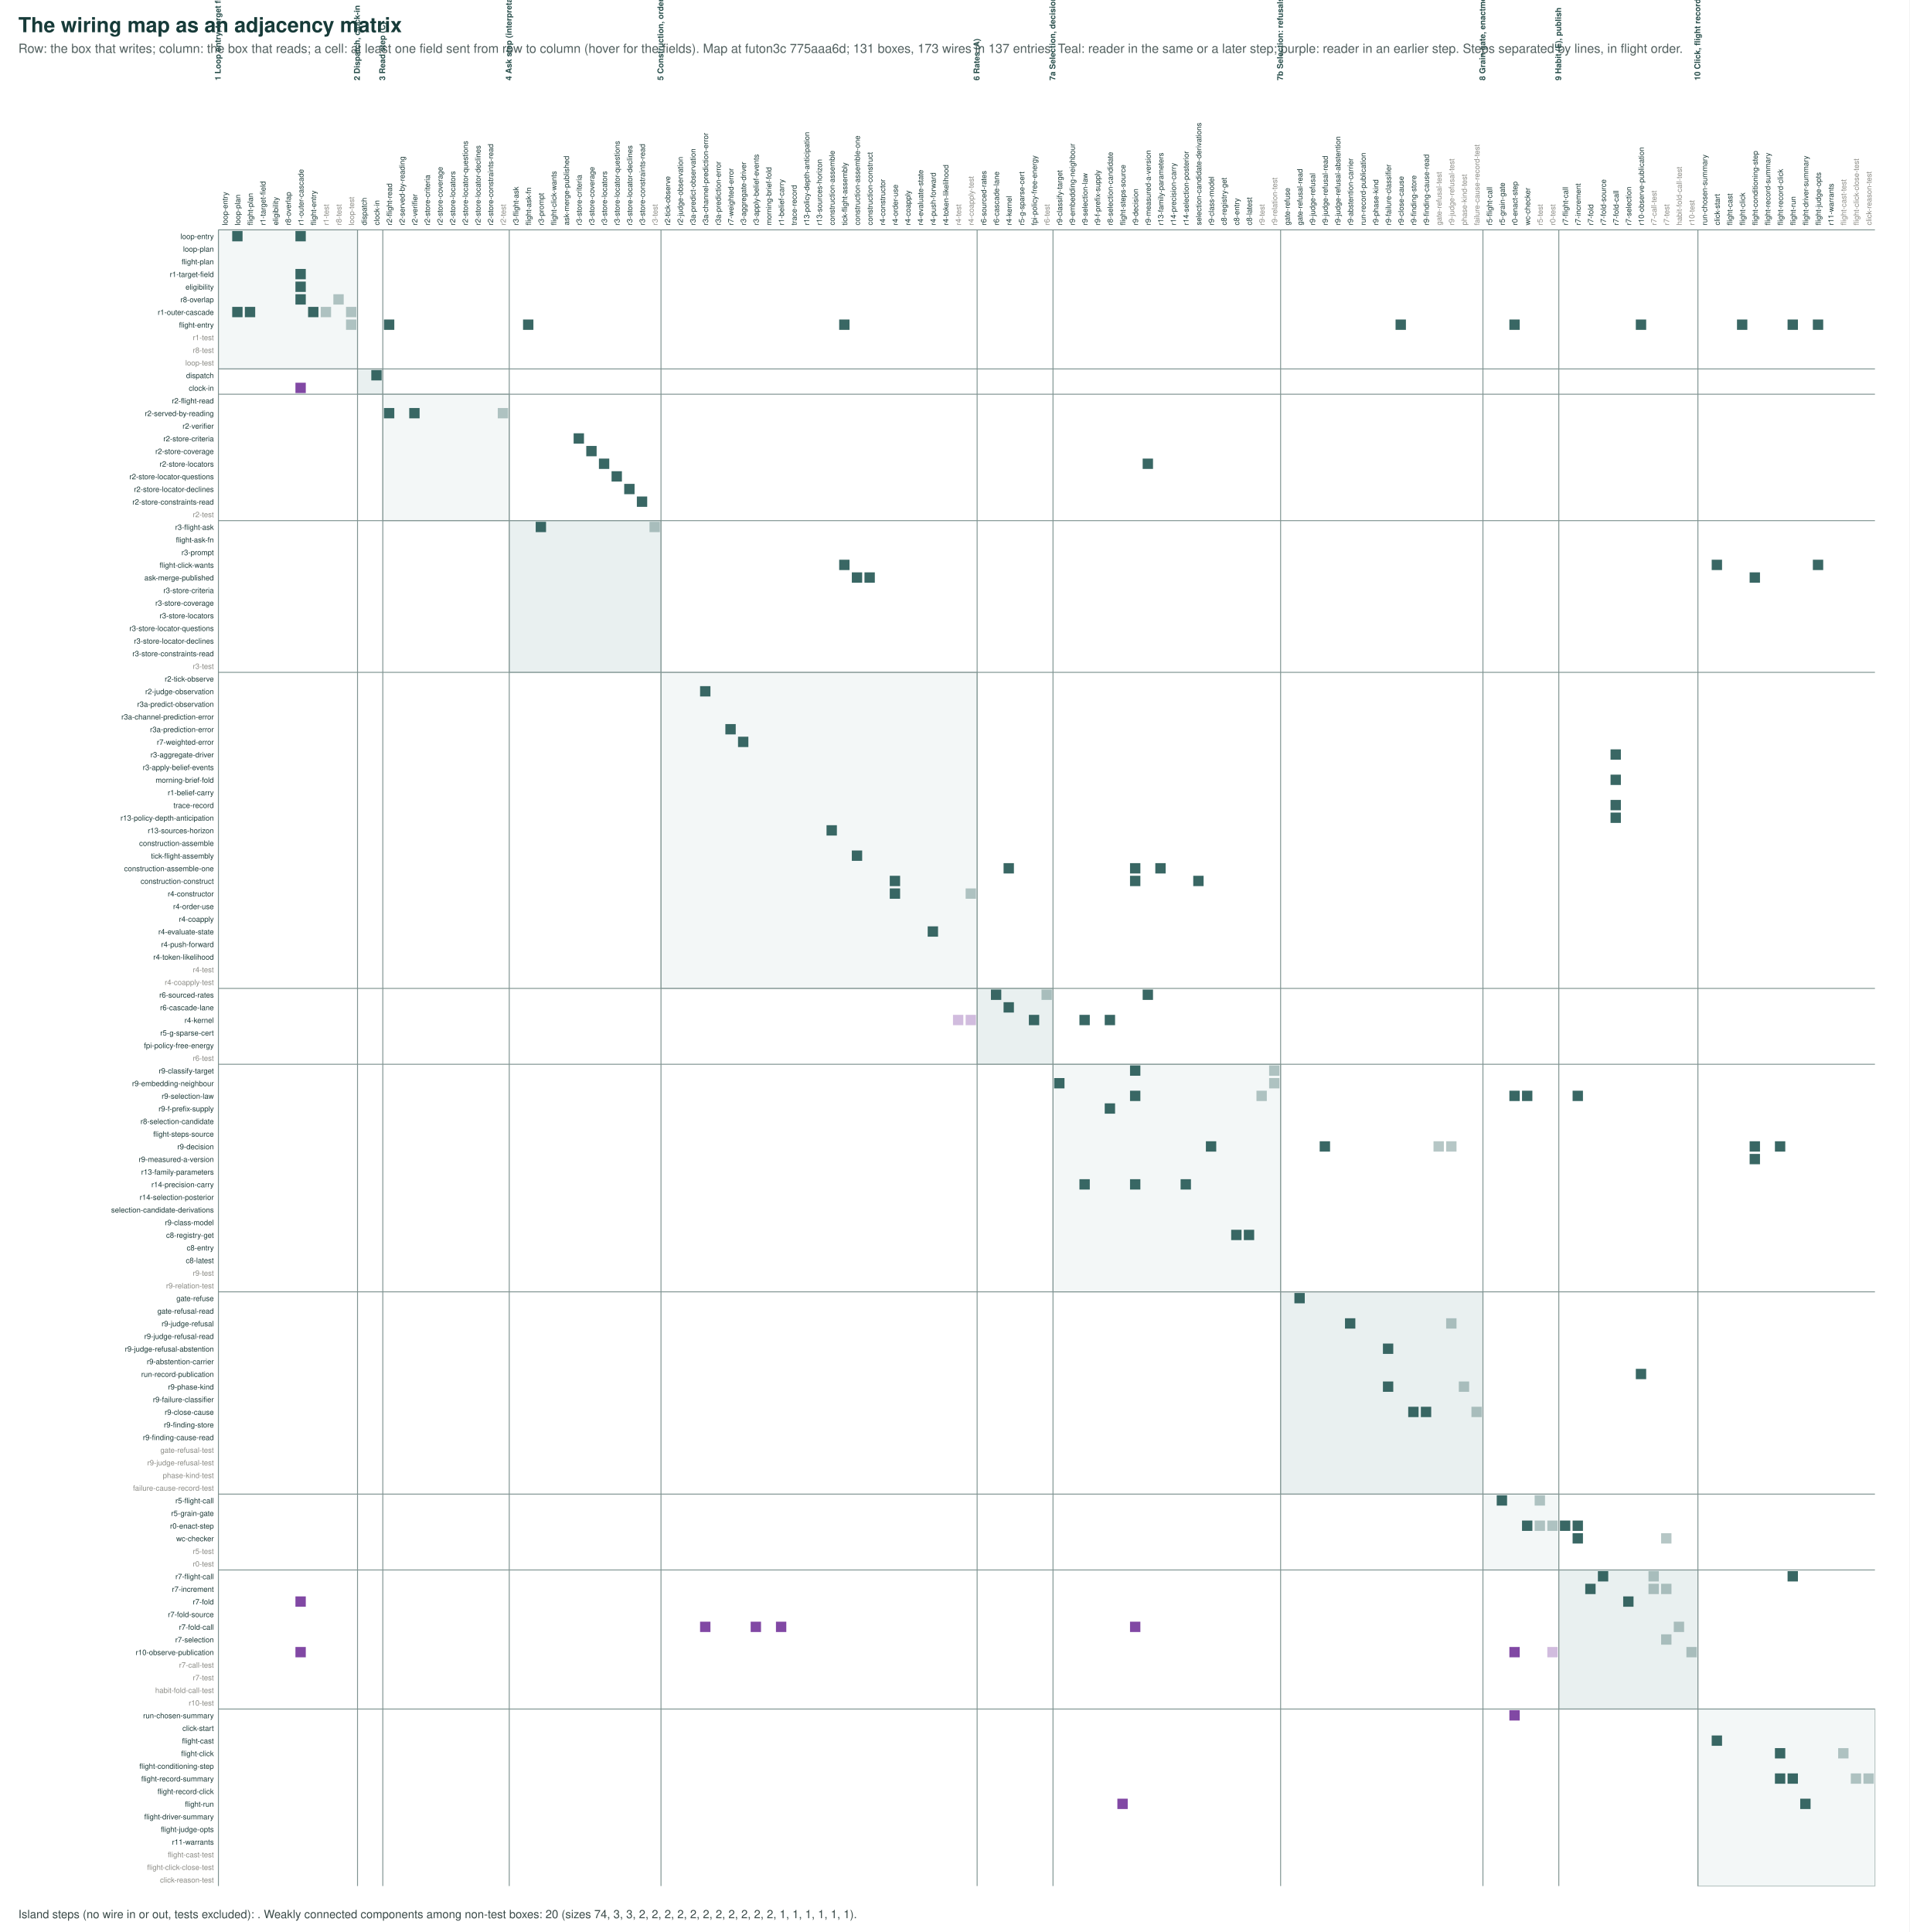
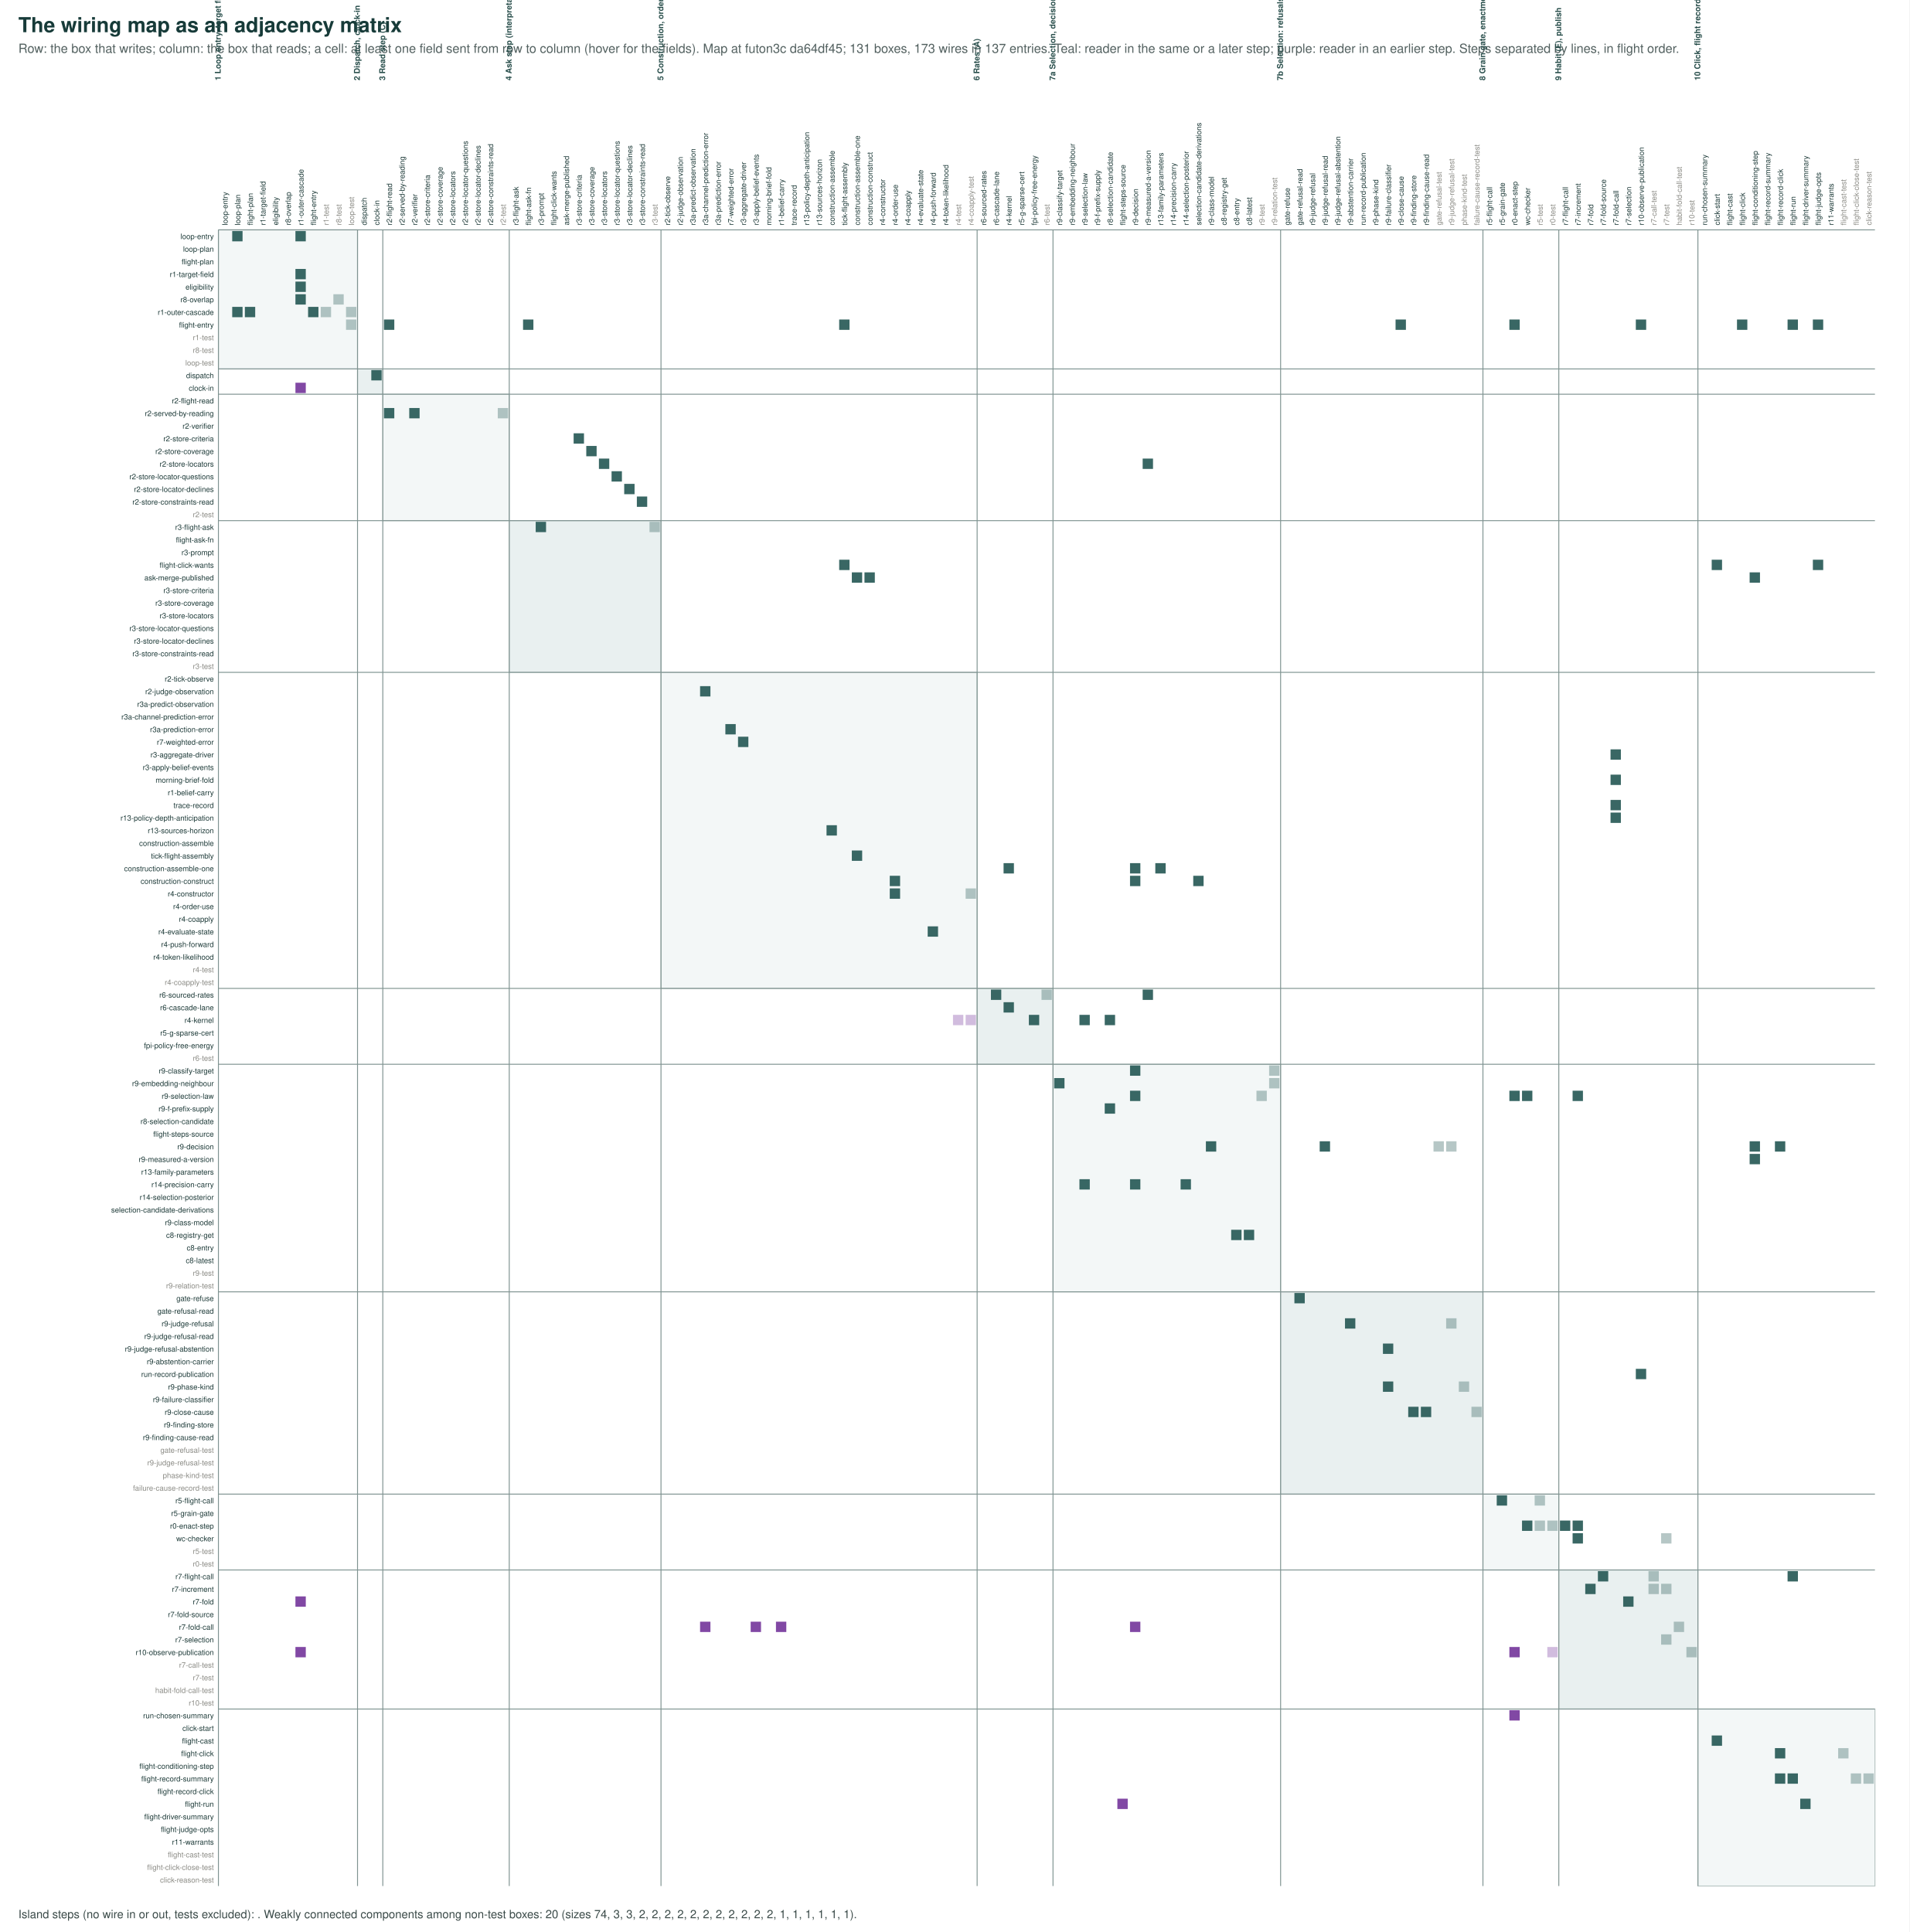
<svg xmlns="http://www.w3.org/2000/svg" width="1661" height="1681" viewBox="0 0 1661 1681" font-family="ui-sans-serif, system-ui, Helvetica, Arial, sans-serif">
  <rect width="1661" height="1681" fill="white" />
  <text x="16" y="28" font-size="18" font-weight="700" fill="#173b39">The wiring map as an adjacency matrix</text>
-   <text x="16" y="46" font-size="11" fill="#52605f">Row: the box that writes; column: the box that reads; a cell: at least one field sent from row to column (hover for the fields). Map at futon3c 775aaa6d; 131 boxes, 173 wires in 137 entries. Teal: reader in the same or a later step; purple: reader in an earlier step. Steps separated by lines, in flight order.</text>
+   <text x="16" y="46" font-size="11" fill="#52605f">Row: the box that writes; column: the box that reads; a cell: at least one field sent from row to column (hover for the fields). Map at futon3c da64df45; 131 boxes, 173 wires in 137 entries. Teal: reader in the same or a later step; purple: reader in an earlier step. Steps separated by lines, in flight order.</text>
  <text x="186" y="208" font-size="6.5" text-anchor="end" fill="#1d3a38">loop-entry</text>
  <text x="198" y="196" font-size="6.5" fill="#1d3a38" transform="rotate(-90 198 196)">loop-entry</text>
  <text x="186" y="219" font-size="6.5" text-anchor="end" fill="#1d3a38">loop-plan</text>
  <text x="209" y="196" font-size="6.5" fill="#1d3a38" transform="rotate(-90 209 196)">loop-plan</text>
  <text x="186" y="230" font-size="6.5" text-anchor="end" fill="#1d3a38">flight-plan</text>
  <text x="220" y="196" font-size="6.5" fill="#1d3a38" transform="rotate(-90 220 196)">flight-plan</text>
  <text x="186" y="241" font-size="6.5" text-anchor="end" fill="#1d3a38">r1-target-field</text>
  <text x="231" y="196" font-size="6.5" fill="#1d3a38" transform="rotate(-90 231 196)">r1-target-field</text>
  <text x="186" y="252" font-size="6.5" text-anchor="end" fill="#1d3a38">eligibility</text>
  <text x="242" y="196" font-size="6.5" fill="#1d3a38" transform="rotate(-90 242 196)">eligibility</text>
  <text x="186" y="263" font-size="6.5" text-anchor="end" fill="#1d3a38">r8-overlap</text>
  <text x="253" y="196" font-size="6.5" fill="#1d3a38" transform="rotate(-90 253 196)">r8-overlap</text>
  <text x="186" y="274" font-size="6.5" text-anchor="end" fill="#1d3a38">r1-outer-cascade</text>
  <text x="264" y="196" font-size="6.5" fill="#1d3a38" transform="rotate(-90 264 196)">r1-outer-cascade</text>
  <text x="186" y="285" font-size="6.5" text-anchor="end" fill="#1d3a38">flight-entry</text>
  <text x="275" y="196" font-size="6.5" fill="#1d3a38" transform="rotate(-90 275 196)">flight-entry</text>
  <text x="186" y="296" font-size="6.5" text-anchor="end" fill="#8a8a84">r1-test</text>
  <text x="286" y="196" font-size="6.5" fill="#8a8a84" transform="rotate(-90 286 196)">r1-test</text>
  <text x="186" y="307" font-size="6.5" text-anchor="end" fill="#8a8a84">r8-test</text>
  <text x="297" y="196" font-size="6.5" fill="#8a8a84" transform="rotate(-90 297 196)">r8-test</text>
  <text x="186" y="318" font-size="6.5" text-anchor="end" fill="#8a8a84">loop-test</text>
  <text x="308" y="196" font-size="6.5" fill="#8a8a84" transform="rotate(-90 308 196)">loop-test</text>
  <text x="186" y="329" font-size="6.5" text-anchor="end" fill="#1d3a38">dispatch</text>
  <text x="319" y="196" font-size="6.5" fill="#1d3a38" transform="rotate(-90 319 196)">dispatch</text>
  <text x="186" y="340" font-size="6.5" text-anchor="end" fill="#1d3a38">clock-in</text>
  <text x="330" y="196" font-size="6.5" fill="#1d3a38" transform="rotate(-90 330 196)">clock-in</text>
  <text x="186" y="351" font-size="6.5" text-anchor="end" fill="#1d3a38">r2-flight-read</text>
  <text x="341" y="196" font-size="6.5" fill="#1d3a38" transform="rotate(-90 341 196)">r2-flight-read</text>
  <text x="186" y="362" font-size="6.5" text-anchor="end" fill="#1d3a38">r2-served-by-reading</text>
  <text x="352" y="196" font-size="6.5" fill="#1d3a38" transform="rotate(-90 352 196)">r2-served-by-reading</text>
  <text x="186" y="373" font-size="6.5" text-anchor="end" fill="#1d3a38">r2-verifier</text>
  <text x="363" y="196" font-size="6.5" fill="#1d3a38" transform="rotate(-90 363 196)">r2-verifier</text>
  <text x="186" y="384" font-size="6.5" text-anchor="end" fill="#1d3a38">r2-store-criteria</text>
  <text x="374" y="196" font-size="6.5" fill="#1d3a38" transform="rotate(-90 374 196)">r2-store-criteria</text>
  <text x="186" y="395" font-size="6.5" text-anchor="end" fill="#1d3a38">r2-store-coverage</text>
  <text x="385" y="196" font-size="6.5" fill="#1d3a38" transform="rotate(-90 385 196)">r2-store-coverage</text>
  <text x="186" y="406" font-size="6.5" text-anchor="end" fill="#1d3a38">r2-store-locators</text>
  <text x="396" y="196" font-size="6.5" fill="#1d3a38" transform="rotate(-90 396 196)">r2-store-locators</text>
  <text x="186" y="417" font-size="6.5" text-anchor="end" fill="#1d3a38">r2-store-locator-questions</text>
  <text x="407" y="196" font-size="6.5" fill="#1d3a38" transform="rotate(-90 407 196)">r2-store-locator-questions</text>
  <text x="186" y="428" font-size="6.5" text-anchor="end" fill="#1d3a38">r2-store-locator-declines</text>
  <text x="418" y="196" font-size="6.5" fill="#1d3a38" transform="rotate(-90 418 196)">r2-store-locator-declines</text>
  <text x="186" y="439" font-size="6.5" text-anchor="end" fill="#1d3a38">r2-store-constraints-read</text>
  <text x="429" y="196" font-size="6.5" fill="#1d3a38" transform="rotate(-90 429 196)">r2-store-constraints-read</text>
  <text x="186" y="450" font-size="6.5" text-anchor="end" fill="#8a8a84">r2-test</text>
  <text x="440" y="196" font-size="6.5" fill="#8a8a84" transform="rotate(-90 440 196)">r2-test</text>
  <text x="186" y="461" font-size="6.5" text-anchor="end" fill="#1d3a38">r3-flight-ask</text>
  <text x="451" y="196" font-size="6.5" fill="#1d3a38" transform="rotate(-90 451 196)">r3-flight-ask</text>
  <text x="186" y="472" font-size="6.5" text-anchor="end" fill="#1d3a38">flight-ask-fn</text>
  <text x="462" y="196" font-size="6.5" fill="#1d3a38" transform="rotate(-90 462 196)">flight-ask-fn</text>
  <text x="186" y="483" font-size="6.5" text-anchor="end" fill="#1d3a38">r3-prompt</text>
  <text x="473" y="196" font-size="6.5" fill="#1d3a38" transform="rotate(-90 473 196)">r3-prompt</text>
  <text x="186" y="494" font-size="6.5" text-anchor="end" fill="#1d3a38">flight-click-wants</text>
  <text x="484" y="196" font-size="6.5" fill="#1d3a38" transform="rotate(-90 484 196)">flight-click-wants</text>
  <text x="186" y="505" font-size="6.5" text-anchor="end" fill="#1d3a38">ask-merge-published</text>
  <text x="495" y="196" font-size="6.5" fill="#1d3a38" transform="rotate(-90 495 196)">ask-merge-published</text>
  <text x="186" y="516" font-size="6.5" text-anchor="end" fill="#1d3a38">r3-store-criteria</text>
  <text x="506" y="196" font-size="6.5" fill="#1d3a38" transform="rotate(-90 506 196)">r3-store-criteria</text>
  <text x="186" y="527" font-size="6.5" text-anchor="end" fill="#1d3a38">r3-store-coverage</text>
  <text x="517" y="196" font-size="6.5" fill="#1d3a38" transform="rotate(-90 517 196)">r3-store-coverage</text>
  <text x="186" y="538" font-size="6.5" text-anchor="end" fill="#1d3a38">r3-store-locators</text>
  <text x="528" y="196" font-size="6.5" fill="#1d3a38" transform="rotate(-90 528 196)">r3-store-locators</text>
  <text x="186" y="549" font-size="6.5" text-anchor="end" fill="#1d3a38">r3-store-locator-questions</text>
  <text x="539" y="196" font-size="6.5" fill="#1d3a38" transform="rotate(-90 539 196)">r3-store-locator-questions</text>
  <text x="186" y="560" font-size="6.5" text-anchor="end" fill="#1d3a38">r3-store-locator-declines</text>
  <text x="550" y="196" font-size="6.5" fill="#1d3a38" transform="rotate(-90 550 196)">r3-store-locator-declines</text>
  <text x="186" y="571" font-size="6.5" text-anchor="end" fill="#1d3a38">r3-store-constraints-read</text>
  <text x="561" y="196" font-size="6.5" fill="#1d3a38" transform="rotate(-90 561 196)">r3-store-constraints-read</text>
  <text x="186" y="582" font-size="6.5" text-anchor="end" fill="#8a8a84">r3-test</text>
  <text x="572" y="196" font-size="6.5" fill="#8a8a84" transform="rotate(-90 572 196)">r3-test</text>
  <text x="186" y="593" font-size="6.5" text-anchor="end" fill="#1d3a38">r2-tick-observe</text>
  <text x="583" y="196" font-size="6.5" fill="#1d3a38" transform="rotate(-90 583 196)">r2-tick-observe</text>
  <text x="186" y="604" font-size="6.5" text-anchor="end" fill="#1d3a38">r2-judge-observation</text>
  <text x="594" y="196" font-size="6.5" fill="#1d3a38" transform="rotate(-90 594 196)">r2-judge-observation</text>
  <text x="186" y="615" font-size="6.5" text-anchor="end" fill="#1d3a38">r3a-predict-observation</text>
  <text x="605" y="196" font-size="6.5" fill="#1d3a38" transform="rotate(-90 605 196)">r3a-predict-observation</text>
  <text x="186" y="626" font-size="6.5" text-anchor="end" fill="#1d3a38">r3a-channel-prediction-error</text>
  <text x="616" y="196" font-size="6.5" fill="#1d3a38" transform="rotate(-90 616 196)">r3a-channel-prediction-error</text>
  <text x="186" y="637" font-size="6.5" text-anchor="end" fill="#1d3a38">r3a-prediction-error</text>
  <text x="627" y="196" font-size="6.5" fill="#1d3a38" transform="rotate(-90 627 196)">r3a-prediction-error</text>
  <text x="186" y="648" font-size="6.5" text-anchor="end" fill="#1d3a38">r7-weighted-error</text>
  <text x="638" y="196" font-size="6.5" fill="#1d3a38" transform="rotate(-90 638 196)">r7-weighted-error</text>
  <text x="186" y="659" font-size="6.5" text-anchor="end" fill="#1d3a38">r3-aggregate-driver</text>
  <text x="649" y="196" font-size="6.5" fill="#1d3a38" transform="rotate(-90 649 196)">r3-aggregate-driver</text>
  <text x="186" y="670" font-size="6.5" text-anchor="end" fill="#1d3a38">r3-apply-belief-events</text>
  <text x="660" y="196" font-size="6.5" fill="#1d3a38" transform="rotate(-90 660 196)">r3-apply-belief-events</text>
  <text x="186" y="681" font-size="6.5" text-anchor="end" fill="#1d3a38">morning-brief-fold</text>
  <text x="671" y="196" font-size="6.5" fill="#1d3a38" transform="rotate(-90 671 196)">morning-brief-fold</text>
  <text x="186" y="692" font-size="6.5" text-anchor="end" fill="#1d3a38">r1-belief-carry</text>
  <text x="682" y="196" font-size="6.5" fill="#1d3a38" transform="rotate(-90 682 196)">r1-belief-carry</text>
  <text x="186" y="703" font-size="6.5" text-anchor="end" fill="#1d3a38">trace-record</text>
  <text x="693" y="196" font-size="6.5" fill="#1d3a38" transform="rotate(-90 693 196)">trace-record</text>
  <text x="186" y="714" font-size="6.5" text-anchor="end" fill="#1d3a38">r13-policy-depth-anticipation</text>
  <text x="704" y="196" font-size="6.5" fill="#1d3a38" transform="rotate(-90 704 196)">r13-policy-depth-anticipation</text>
  <text x="186" y="725" font-size="6.5" text-anchor="end" fill="#1d3a38">r13-sources-horizon</text>
  <text x="715" y="196" font-size="6.5" fill="#1d3a38" transform="rotate(-90 715 196)">r13-sources-horizon</text>
  <text x="186" y="736" font-size="6.5" text-anchor="end" fill="#1d3a38">construction-assemble</text>
  <text x="726" y="196" font-size="6.5" fill="#1d3a38" transform="rotate(-90 726 196)">construction-assemble</text>
  <text x="186" y="747" font-size="6.5" text-anchor="end" fill="#1d3a38">tick-flight-assembly</text>
  <text x="737" y="196" font-size="6.5" fill="#1d3a38" transform="rotate(-90 737 196)">tick-flight-assembly</text>
  <text x="186" y="758" font-size="6.5" text-anchor="end" fill="#1d3a38">construction-assemble-one</text>
  <text x="748" y="196" font-size="6.5" fill="#1d3a38" transform="rotate(-90 748 196)">construction-assemble-one</text>
  <text x="186" y="769" font-size="6.5" text-anchor="end" fill="#1d3a38">construction-construct</text>
  <text x="759" y="196" font-size="6.5" fill="#1d3a38" transform="rotate(-90 759 196)">construction-construct</text>
  <text x="186" y="780" font-size="6.5" text-anchor="end" fill="#1d3a38">r4-constructor</text>
  <text x="770" y="196" font-size="6.5" fill="#1d3a38" transform="rotate(-90 770 196)">r4-constructor</text>
  <text x="186" y="791" font-size="6.5" text-anchor="end" fill="#1d3a38">r4-order-use</text>
  <text x="781" y="196" font-size="6.5" fill="#1d3a38" transform="rotate(-90 781 196)">r4-order-use</text>
  <text x="186" y="802" font-size="6.5" text-anchor="end" fill="#1d3a38">r4-coapply</text>
  <text x="792" y="196" font-size="6.5" fill="#1d3a38" transform="rotate(-90 792 196)">r4-coapply</text>
  <text x="186" y="813" font-size="6.5" text-anchor="end" fill="#1d3a38">r4-evaluate-state</text>
  <text x="803" y="196" font-size="6.5" fill="#1d3a38" transform="rotate(-90 803 196)">r4-evaluate-state</text>
  <text x="186" y="824" font-size="6.5" text-anchor="end" fill="#1d3a38">r4-push-forward</text>
  <text x="814" y="196" font-size="6.5" fill="#1d3a38" transform="rotate(-90 814 196)">r4-push-forward</text>
  <text x="186" y="835" font-size="6.5" text-anchor="end" fill="#1d3a38">r4-token-likelihood</text>
  <text x="825" y="196" font-size="6.5" fill="#1d3a38" transform="rotate(-90 825 196)">r4-token-likelihood</text>
  <text x="186" y="846" font-size="6.5" text-anchor="end" fill="#8a8a84">r4-test</text>
  <text x="836" y="196" font-size="6.5" fill="#8a8a84" transform="rotate(-90 836 196)">r4-test</text>
  <text x="186" y="857" font-size="6.5" text-anchor="end" fill="#8a8a84">r4-coapply-test</text>
  <text x="847" y="196" font-size="6.5" fill="#8a8a84" transform="rotate(-90 847 196)">r4-coapply-test</text>
  <text x="186" y="868" font-size="6.5" text-anchor="end" fill="#1d3a38">r6-sourced-rates</text>
  <text x="858" y="196" font-size="6.5" fill="#1d3a38" transform="rotate(-90 858 196)">r6-sourced-rates</text>
  <text x="186" y="879" font-size="6.5" text-anchor="end" fill="#1d3a38">r6-cascade-lane</text>
  <text x="869" y="196" font-size="6.5" fill="#1d3a38" transform="rotate(-90 869 196)">r6-cascade-lane</text>
  <text x="186" y="890" font-size="6.5" text-anchor="end" fill="#1d3a38">r4-kernel</text>
  <text x="880" y="196" font-size="6.5" fill="#1d3a38" transform="rotate(-90 880 196)">r4-kernel</text>
  <text x="186" y="901" font-size="6.5" text-anchor="end" fill="#1d3a38">r5-g-sparse-cert</text>
  <text x="891" y="196" font-size="6.5" fill="#1d3a38" transform="rotate(-90 891 196)">r5-g-sparse-cert</text>
  <text x="186" y="912" font-size="6.5" text-anchor="end" fill="#1d3a38">fpi-policy-free-energy</text>
  <text x="902" y="196" font-size="6.5" fill="#1d3a38" transform="rotate(-90 902 196)">fpi-policy-free-energy</text>
  <text x="186" y="923" font-size="6.5" text-anchor="end" fill="#8a8a84">r6-test</text>
  <text x="913" y="196" font-size="6.5" fill="#8a8a84" transform="rotate(-90 913 196)">r6-test</text>
  <text x="186" y="934" font-size="6.5" text-anchor="end" fill="#1d3a38">r9-classify-target</text>
  <text x="924" y="196" font-size="6.5" fill="#1d3a38" transform="rotate(-90 924 196)">r9-classify-target</text>
  <text x="186" y="945" font-size="6.5" text-anchor="end" fill="#1d3a38">r9-embedding-neighbour</text>
  <text x="935" y="196" font-size="6.5" fill="#1d3a38" transform="rotate(-90 935 196)">r9-embedding-neighbour</text>
  <text x="186" y="956" font-size="6.5" text-anchor="end" fill="#1d3a38">r9-selection-law</text>
  <text x="946" y="196" font-size="6.5" fill="#1d3a38" transform="rotate(-90 946 196)">r9-selection-law</text>
  <text x="186" y="967" font-size="6.5" text-anchor="end" fill="#1d3a38">r9-f-prefix-supply</text>
  <text x="957" y="196" font-size="6.5" fill="#1d3a38" transform="rotate(-90 957 196)">r9-f-prefix-supply</text>
  <text x="186" y="978" font-size="6.5" text-anchor="end" fill="#1d3a38">r8-selection-candidate</text>
  <text x="968" y="196" font-size="6.5" fill="#1d3a38" transform="rotate(-90 968 196)">r8-selection-candidate</text>
  <text x="186" y="989" font-size="6.5" text-anchor="end" fill="#1d3a38">flight-steps-source</text>
  <text x="979" y="196" font-size="6.5" fill="#1d3a38" transform="rotate(-90 979 196)">flight-steps-source</text>
  <text x="186" y="1000" font-size="6.5" text-anchor="end" fill="#1d3a38">r9-decision</text>
  <text x="990" y="196" font-size="6.5" fill="#1d3a38" transform="rotate(-90 990 196)">r9-decision</text>
  <text x="186" y="1011" font-size="6.5" text-anchor="end" fill="#1d3a38">r9-measured-a-version</text>
  <text x="1001" y="196" font-size="6.5" fill="#1d3a38" transform="rotate(-90 1001 196)">r9-measured-a-version</text>
  <text x="186" y="1022" font-size="6.5" text-anchor="end" fill="#1d3a38">r13-family-parameters</text>
  <text x="1012" y="196" font-size="6.5" fill="#1d3a38" transform="rotate(-90 1012 196)">r13-family-parameters</text>
  <text x="186" y="1033" font-size="6.5" text-anchor="end" fill="#1d3a38">r14-precision-carry</text>
  <text x="1023" y="196" font-size="6.5" fill="#1d3a38" transform="rotate(-90 1023 196)">r14-precision-carry</text>
  <text x="186" y="1044" font-size="6.5" text-anchor="end" fill="#1d3a38">r14-selection-posterior</text>
  <text x="1034" y="196" font-size="6.5" fill="#1d3a38" transform="rotate(-90 1034 196)">r14-selection-posterior</text>
  <text x="186" y="1055" font-size="6.5" text-anchor="end" fill="#1d3a38">selection-candidate-derivations</text>
  <text x="1045" y="196" font-size="6.5" fill="#1d3a38" transform="rotate(-90 1045 196)">selection-candidate-derivations</text>
  <text x="186" y="1066" font-size="6.5" text-anchor="end" fill="#1d3a38">r9-class-model</text>
  <text x="1056" y="196" font-size="6.5" fill="#1d3a38" transform="rotate(-90 1056 196)">r9-class-model</text>
  <text x="186" y="1077" font-size="6.5" text-anchor="end" fill="#1d3a38">c8-registry-get</text>
  <text x="1067" y="196" font-size="6.5" fill="#1d3a38" transform="rotate(-90 1067 196)">c8-registry-get</text>
  <text x="186" y="1088" font-size="6.5" text-anchor="end" fill="#1d3a38">c8-entry</text>
  <text x="1078" y="196" font-size="6.5" fill="#1d3a38" transform="rotate(-90 1078 196)">c8-entry</text>
  <text x="186" y="1099" font-size="6.5" text-anchor="end" fill="#1d3a38">c8-latest</text>
  <text x="1089" y="196" font-size="6.5" fill="#1d3a38" transform="rotate(-90 1089 196)">c8-latest</text>
  <text x="186" y="1110" font-size="6.5" text-anchor="end" fill="#8a8a84">r9-test</text>
  <text x="1100" y="196" font-size="6.5" fill="#8a8a84" transform="rotate(-90 1100 196)">r9-test</text>
  <text x="186" y="1121" font-size="6.5" text-anchor="end" fill="#8a8a84">r9-relation-test</text>
  <text x="1111" y="196" font-size="6.5" fill="#8a8a84" transform="rotate(-90 1111 196)">r9-relation-test</text>
  <text x="186" y="1132" font-size="6.5" text-anchor="end" fill="#1d3a38">gate-refuse</text>
  <text x="1122" y="196" font-size="6.5" fill="#1d3a38" transform="rotate(-90 1122 196)">gate-refuse</text>
  <text x="186" y="1143" font-size="6.5" text-anchor="end" fill="#1d3a38">gate-refusal-read</text>
  <text x="1133" y="196" font-size="6.5" fill="#1d3a38" transform="rotate(-90 1133 196)">gate-refusal-read</text>
  <text x="186" y="1154" font-size="6.5" text-anchor="end" fill="#1d3a38">r9-judge-refusal</text>
  <text x="1144" y="196" font-size="6.5" fill="#1d3a38" transform="rotate(-90 1144 196)">r9-judge-refusal</text>
  <text x="186" y="1165" font-size="6.5" text-anchor="end" fill="#1d3a38">r9-judge-refusal-read</text>
  <text x="1155" y="196" font-size="6.5" fill="#1d3a38" transform="rotate(-90 1155 196)">r9-judge-refusal-read</text>
  <text x="186" y="1176" font-size="6.5" text-anchor="end" fill="#1d3a38">r9-judge-refusal-abstention</text>
  <text x="1166" y="196" font-size="6.5" fill="#1d3a38" transform="rotate(-90 1166 196)">r9-judge-refusal-abstention</text>
  <text x="186" y="1187" font-size="6.5" text-anchor="end" fill="#1d3a38">r9-abstention-carrier</text>
  <text x="1177" y="196" font-size="6.5" fill="#1d3a38" transform="rotate(-90 1177 196)">r9-abstention-carrier</text>
  <text x="186" y="1198" font-size="6.5" text-anchor="end" fill="#1d3a38">run-record-publication</text>
  <text x="1188" y="196" font-size="6.5" fill="#1d3a38" transform="rotate(-90 1188 196)">run-record-publication</text>
  <text x="186" y="1209" font-size="6.5" text-anchor="end" fill="#1d3a38">r9-phase-kind</text>
  <text x="1199" y="196" font-size="6.5" fill="#1d3a38" transform="rotate(-90 1199 196)">r9-phase-kind</text>
  <text x="186" y="1220" font-size="6.5" text-anchor="end" fill="#1d3a38">r9-failure-classifier</text>
  <text x="1210" y="196" font-size="6.5" fill="#1d3a38" transform="rotate(-90 1210 196)">r9-failure-classifier</text>
  <text x="186" y="1231" font-size="6.5" text-anchor="end" fill="#1d3a38">r9-close-cause</text>
  <text x="1221" y="196" font-size="6.5" fill="#1d3a38" transform="rotate(-90 1221 196)">r9-close-cause</text>
  <text x="186" y="1242" font-size="6.5" text-anchor="end" fill="#1d3a38">r9-finding-store</text>
  <text x="1232" y="196" font-size="6.5" fill="#1d3a38" transform="rotate(-90 1232 196)">r9-finding-store</text>
  <text x="186" y="1253" font-size="6.5" text-anchor="end" fill="#1d3a38">r9-finding-cause-read</text>
  <text x="1243" y="196" font-size="6.5" fill="#1d3a38" transform="rotate(-90 1243 196)">r9-finding-cause-read</text>
  <text x="186" y="1264" font-size="6.5" text-anchor="end" fill="#8a8a84">gate-refusal-test</text>
  <text x="1254" y="196" font-size="6.5" fill="#8a8a84" transform="rotate(-90 1254 196)">gate-refusal-test</text>
  <text x="186" y="1275" font-size="6.5" text-anchor="end" fill="#8a8a84">r9-judge-refusal-test</text>
  <text x="1265" y="196" font-size="6.5" fill="#8a8a84" transform="rotate(-90 1265 196)">r9-judge-refusal-test</text>
  <text x="186" y="1286" font-size="6.5" text-anchor="end" fill="#8a8a84">phase-kind-test</text>
  <text x="1276" y="196" font-size="6.5" fill="#8a8a84" transform="rotate(-90 1276 196)">phase-kind-test</text>
  <text x="186" y="1297" font-size="6.5" text-anchor="end" fill="#8a8a84">failure-cause-record-test</text>
  <text x="1287" y="196" font-size="6.5" fill="#8a8a84" transform="rotate(-90 1287 196)">failure-cause-record-test</text>
  <text x="186" y="1308" font-size="6.5" text-anchor="end" fill="#1d3a38">r5-flight-call</text>
  <text x="1298" y="196" font-size="6.5" fill="#1d3a38" transform="rotate(-90 1298 196)">r5-flight-call</text>
  <text x="186" y="1319" font-size="6.5" text-anchor="end" fill="#1d3a38">r5-grain-gate</text>
  <text x="1309" y="196" font-size="6.5" fill="#1d3a38" transform="rotate(-90 1309 196)">r5-grain-gate</text>
  <text x="186" y="1330" font-size="6.5" text-anchor="end" fill="#1d3a38">r0-enact-step</text>
  <text x="1320" y="196" font-size="6.5" fill="#1d3a38" transform="rotate(-90 1320 196)">r0-enact-step</text>
  <text x="186" y="1341" font-size="6.5" text-anchor="end" fill="#1d3a38">wc-checker</text>
  <text x="1331" y="196" font-size="6.5" fill="#1d3a38" transform="rotate(-90 1331 196)">wc-checker</text>
  <text x="186" y="1352" font-size="6.5" text-anchor="end" fill="#8a8a84">r5-test</text>
  <text x="1342" y="196" font-size="6.5" fill="#8a8a84" transform="rotate(-90 1342 196)">r5-test</text>
  <text x="186" y="1363" font-size="6.5" text-anchor="end" fill="#8a8a84">r0-test</text>
  <text x="1353" y="196" font-size="6.5" fill="#8a8a84" transform="rotate(-90 1353 196)">r0-test</text>
  <text x="186" y="1374" font-size="6.5" text-anchor="end" fill="#1d3a38">r7-flight-call</text>
  <text x="1364" y="196" font-size="6.5" fill="#1d3a38" transform="rotate(-90 1364 196)">r7-flight-call</text>
  <text x="186" y="1385" font-size="6.5" text-anchor="end" fill="#1d3a38">r7-increment</text>
  <text x="1375" y="196" font-size="6.5" fill="#1d3a38" transform="rotate(-90 1375 196)">r7-increment</text>
  <text x="186" y="1396" font-size="6.5" text-anchor="end" fill="#1d3a38">r7-fold</text>
  <text x="1386" y="196" font-size="6.5" fill="#1d3a38" transform="rotate(-90 1386 196)">r7-fold</text>
  <text x="186" y="1407" font-size="6.5" text-anchor="end" fill="#1d3a38">r7-fold-source</text>
  <text x="1397" y="196" font-size="6.5" fill="#1d3a38" transform="rotate(-90 1397 196)">r7-fold-source</text>
  <text x="186" y="1418" font-size="6.5" text-anchor="end" fill="#1d3a38">r7-fold-call</text>
  <text x="1408" y="196" font-size="6.5" fill="#1d3a38" transform="rotate(-90 1408 196)">r7-fold-call</text>
  <text x="186" y="1429" font-size="6.5" text-anchor="end" fill="#1d3a38">r7-selection</text>
  <text x="1419" y="196" font-size="6.5" fill="#1d3a38" transform="rotate(-90 1419 196)">r7-selection</text>
  <text x="186" y="1440" font-size="6.5" text-anchor="end" fill="#1d3a38">r10-observe-publication</text>
  <text x="1430" y="196" font-size="6.5" fill="#1d3a38" transform="rotate(-90 1430 196)">r10-observe-publication</text>
  <text x="186" y="1451" font-size="6.5" text-anchor="end" fill="#8a8a84">r7-call-test</text>
  <text x="1441" y="196" font-size="6.5" fill="#8a8a84" transform="rotate(-90 1441 196)">r7-call-test</text>
  <text x="186" y="1462" font-size="6.5" text-anchor="end" fill="#8a8a84">r7-test</text>
  <text x="1452" y="196" font-size="6.5" fill="#8a8a84" transform="rotate(-90 1452 196)">r7-test</text>
  <text x="186" y="1473" font-size="6.5" text-anchor="end" fill="#8a8a84">habit-fold-call-test</text>
  <text x="1463" y="196" font-size="6.5" fill="#8a8a84" transform="rotate(-90 1463 196)">habit-fold-call-test</text>
  <text x="186" y="1484" font-size="6.5" text-anchor="end" fill="#8a8a84">r10-test</text>
  <text x="1474" y="196" font-size="6.5" fill="#8a8a84" transform="rotate(-90 1474 196)">r10-test</text>
  <text x="186" y="1495" font-size="6.5" text-anchor="end" fill="#1d3a38">run-chosen-summary</text>
  <text x="1485" y="196" font-size="6.5" fill="#1d3a38" transform="rotate(-90 1485 196)">run-chosen-summary</text>
  <text x="186" y="1506" font-size="6.5" text-anchor="end" fill="#1d3a38">click-start</text>
  <text x="1496" y="196" font-size="6.5" fill="#1d3a38" transform="rotate(-90 1496 196)">click-start</text>
  <text x="186" y="1517" font-size="6.5" text-anchor="end" fill="#1d3a38">flight-cast</text>
  <text x="1507" y="196" font-size="6.5" fill="#1d3a38" transform="rotate(-90 1507 196)">flight-cast</text>
  <text x="186" y="1528" font-size="6.5" text-anchor="end" fill="#1d3a38">flight-click</text>
  <text x="1518" y="196" font-size="6.5" fill="#1d3a38" transform="rotate(-90 1518 196)">flight-click</text>
  <text x="186" y="1539" font-size="6.5" text-anchor="end" fill="#1d3a38">flight-conditioning-step</text>
  <text x="1529" y="196" font-size="6.5" fill="#1d3a38" transform="rotate(-90 1529 196)">flight-conditioning-step</text>
  <text x="186" y="1550" font-size="6.5" text-anchor="end" fill="#1d3a38">flight-record-summary</text>
  <text x="1540" y="196" font-size="6.5" fill="#1d3a38" transform="rotate(-90 1540 196)">flight-record-summary</text>
  <text x="186" y="1561" font-size="6.5" text-anchor="end" fill="#1d3a38">flight-record-click</text>
  <text x="1551" y="196" font-size="6.5" fill="#1d3a38" transform="rotate(-90 1551 196)">flight-record-click</text>
  <text x="186" y="1572" font-size="6.5" text-anchor="end" fill="#1d3a38">flight-run</text>
  <text x="1562" y="196" font-size="6.5" fill="#1d3a38" transform="rotate(-90 1562 196)">flight-run</text>
  <text x="186" y="1583" font-size="6.5" text-anchor="end" fill="#1d3a38">flight-driver-summary</text>
  <text x="1573" y="196" font-size="6.5" fill="#1d3a38" transform="rotate(-90 1573 196)">flight-driver-summary</text>
  <text x="186" y="1594" font-size="6.5" text-anchor="end" fill="#1d3a38">flight-judge-opts</text>
  <text x="1584" y="196" font-size="6.5" fill="#1d3a38" transform="rotate(-90 1584 196)">flight-judge-opts</text>
  <text x="186" y="1605" font-size="6.5" text-anchor="end" fill="#1d3a38">r11-warrants</text>
  <text x="1595" y="196" font-size="6.5" fill="#1d3a38" transform="rotate(-90 1595 196)">r11-warrants</text>
  <text x="186" y="1616" font-size="6.5" text-anchor="end" fill="#8a8a84">flight-cast-test</text>
  <text x="1606" y="196" font-size="6.5" fill="#8a8a84" transform="rotate(-90 1606 196)">flight-cast-test</text>
  <text x="186" y="1627" font-size="6.5" text-anchor="end" fill="#8a8a84">flight-click-close-test</text>
  <text x="1617" y="196" font-size="6.5" fill="#8a8a84" transform="rotate(-90 1617 196)">flight-click-close-test</text>
  <text x="186" y="1638" font-size="6.5" text-anchor="end" fill="#8a8a84">click-reason-test</text>
  <text x="1628" y="196" font-size="6.5" fill="#8a8a84" transform="rotate(-90 1628 196)">click-reason-test</text>
  <rect x="190" y="200" width="121" height="121" fill="#f3f7f7" stroke="#b9c6c4" stroke-width="0.8" />
  <line x1="190" y1="200" x2="190" y2="1641" stroke="#7f9391" stroke-width="0.8" />
  <line x1="190" y1="200" x2="1631" y2="200" stroke="#7f9391" stroke-width="0.8" />
  <text x="192" y="70" font-size="7" font-weight="700" fill="#274d4a" transform="rotate(-90 192 70)">1 Loop entry, target field</text>
  <rect x="311" y="321" width="22" height="22" fill="#e9f0f0" stroke="#b9c6c4" stroke-width="0.8" />
  <line x1="311" y1="200" x2="311" y2="1641" stroke="#7f9391" stroke-width="0.8" />
  <line x1="190" y1="321" x2="1631" y2="321" stroke="#7f9391" stroke-width="0.8" />
  <text x="313" y="70" font-size="7" font-weight="700" fill="#274d4a" transform="rotate(-90 313 70)">2 Dispatch, clock-in</text>
  <rect x="333" y="343" width="110" height="110" fill="#f3f7f7" stroke="#b9c6c4" stroke-width="0.8" />
  <line x1="333" y1="200" x2="333" y2="1641" stroke="#7f9391" stroke-width="0.8" />
  <line x1="190" y1="343" x2="1631" y2="343" stroke="#7f9391" stroke-width="0.8" />
  <text x="335" y="70" font-size="7" font-weight="700" fill="#274d4a" transform="rotate(-90 335 70)">3 Read step (C)</text>
  <rect x="443" y="453" width="132" height="132" fill="#e9f0f0" stroke="#b9c6c4" stroke-width="0.8" />
  <line x1="443" y1="200" x2="443" y2="1641" stroke="#7f9391" stroke-width="0.8" />
  <line x1="190" y1="453" x2="1631" y2="453" stroke="#7f9391" stroke-width="0.8" />
  <text x="445" y="70" font-size="7" font-weight="700" fill="#274d4a" transform="rotate(-90 445 70)">4 Ask step (interpretation)</text>
  <rect x="575" y="585" width="275" height="275" fill="#f3f7f7" stroke="#b9c6c4" stroke-width="0.8" />
  <line x1="575" y1="200" x2="575" y2="1641" stroke="#7f9391" stroke-width="0.8" />
  <line x1="190" y1="585" x2="1631" y2="585" stroke="#7f9391" stroke-width="0.8" />
  <text x="577" y="70" font-size="7" font-weight="700" fill="#274d4a" transform="rotate(-90 577 70)">5 Construction, order</text>
  <rect x="850" y="860" width="66" height="66" fill="#e9f0f0" stroke="#b9c6c4" stroke-width="0.8" />
  <line x1="850" y1="200" x2="850" y2="1641" stroke="#7f9391" stroke-width="0.8" />
  <line x1="190" y1="860" x2="1631" y2="860" stroke="#7f9391" stroke-width="0.8" />
  <text x="852" y="70" font-size="7" font-weight="700" fill="#274d4a" transform="rotate(-90 852 70)">6 Rates (A)</text>
  <rect x="916" y="926" width="198" height="198" fill="#f3f7f7" stroke="#b9c6c4" stroke-width="0.8" />
  <line x1="916" y1="200" x2="916" y2="1641" stroke="#7f9391" stroke-width="0.8" />
  <line x1="190" y1="926" x2="1631" y2="926" stroke="#7f9391" stroke-width="0.8" />
  <text x="918" y="70" font-size="7" font-weight="700" fill="#274d4a" transform="rotate(-90 918 70)">7a Selection, decision, regist</text>
  <rect x="1114" y="1124" width="176" height="176" fill="#e9f0f0" stroke="#b9c6c4" stroke-width="0.8" />
  <line x1="1114" y1="200" x2="1114" y2="1641" stroke="#7f9391" stroke-width="0.8" />
  <line x1="190" y1="1124" x2="1631" y2="1124" stroke="#7f9391" stroke-width="0.8" />
  <text x="1116" y="70" font-size="7" font-weight="700" fill="#274d4a" transform="rotate(-90 1116 70)">7b Selection: refusals, failur</text>
  <rect x="1290" y="1300" width="66" height="66" fill="#f3f7f7" stroke="#b9c6c4" stroke-width="0.8" />
  <line x1="1290" y1="200" x2="1290" y2="1641" stroke="#7f9391" stroke-width="0.8" />
  <line x1="190" y1="1300" x2="1631" y2="1300" stroke="#7f9391" stroke-width="0.8" />
  <text x="1292" y="70" font-size="7" font-weight="700" fill="#274d4a" transform="rotate(-90 1292 70)">8 Grain gate, enactment, W_c</text>
  <rect x="1356" y="1366" width="121" height="121" fill="#e9f0f0" stroke="#b9c6c4" stroke-width="0.8" />
  <line x1="1356" y1="200" x2="1356" y2="1641" stroke="#7f9391" stroke-width="0.8" />
  <line x1="190" y1="1366" x2="1631" y2="1366" stroke="#7f9391" stroke-width="0.8" />
  <text x="1358" y="70" font-size="7" font-weight="700" fill="#274d4a" transform="rotate(-90 1358 70)">9 Habit (E), publish</text>
  <rect x="1477" y="1487" width="154" height="154" fill="#f3f7f7" stroke="#b9c6c4" stroke-width="0.8" />
  <line x1="1477" y1="200" x2="1477" y2="1641" stroke="#7f9391" stroke-width="0.8" />
  <line x1="190" y1="1487" x2="1631" y2="1487" stroke="#7f9391" stroke-width="0.8" />
  <text x="1479" y="70" font-size="7" font-weight="700" fill="#274d4a" transform="rotate(-90 1479 70)">10 Click, flight record</text>
  <rect x="730" y="278" width="9" height="9" fill="#2f5f5c" opacity="0.95" />
  <rect x="961" y="883" width="9" height="9" fill="#2f5f5c" opacity="0.95" />
  <rect x="1544" y="993" width="9" height="9" fill="#2f5f5c" opacity="0.95" />
  <rect x="1313" y="278" width="9" height="9" fill="#2f5f5c" opacity="0.95" />
  <rect x="1577" y="278" width="9" height="9" fill="#2f5f5c" opacity="0.95" />
  <rect x="961" y="960" width="9" height="9" fill="#2f5f5c" opacity="0.95" />
  <rect x="1544" y="1521" width="9" height="9" fill="#2f5f5c" opacity="0.95" />
  <rect x="290" y="256" width="9" height="9" fill="#2f5f5c" opacity="0.35" />
  <rect x="917" y="938" width="9" height="9" fill="#2f5f5c" opacity="0.95" />
  <rect x="609" y="1411" width="9" height="9" fill="#7b3fa0" opacity="0.95" />
  <rect x="1412" y="1389" width="9" height="9" fill="#2f5f5c" opacity="0.95" />
  <rect x="1368" y="1334" width="9" height="9" fill="#2f5f5c" opacity="0.95" />
  <rect x="1104" y="938" width="9" height="9" fill="#2f5f5c" opacity="0.35" />
  <rect x="565" y="454" width="9" height="9" fill="#2f5f5c" opacity="0.35" />
  <rect x="983" y="949" width="9" height="9" fill="#2f5f5c" opacity="0.95" />
  <rect x="1445" y="1378" width="9" height="9" fill="#2f5f5c" opacity="0.35" />
  <rect x="1445" y="1422" width="9" height="9" fill="#2f5f5c" opacity="0.35" />
  <rect x="1302" y="1301" width="9" height="9" fill="#2f5f5c" opacity="0.95" />
  <rect x="840" y="773" width="9" height="9" fill="#2f5f5c" opacity="0.35" />
  <rect x="895" y="883" width="9" height="9" fill="#2f5f5c" opacity="0.95" />
  <rect x="1434" y="1378" width="9" height="9" fill="#2f5f5c" opacity="0.35" />
  <rect x="730" y="487" width="9" height="9" fill="#2f5f5c" opacity="0.95" />
  <rect x="774" y="773" width="9" height="9" fill="#2f5f5c" opacity="0.95" />
  <rect x="1522" y="498" width="9" height="9" fill="#2f5f5c" opacity="0.95" />
  <rect x="1203" y="1169" width="9" height="9" fill="#2f5f5c" opacity="0.95" />
  <rect x="1555" y="1543" width="9" height="9" fill="#2f5f5c" opacity="0.95" />
  <rect x="1071" y="1070" width="9" height="9" fill="#2f5f5c" opacity="0.95" />
  <rect x="774" y="762" width="9" height="9" fill="#2f5f5c" opacity="0.95" />
  <rect x="741" y="498" width="9" height="9" fill="#2f5f5c" opacity="0.95" />
  <rect x="1379" y="1378" width="9" height="9" fill="#2f5f5c" opacity="0.95" />
  <rect x="510" y="388" width="9" height="9" fill="#2f5f5c" opacity="0.95" />
  <rect x="1038" y="762" width="9" height="9" fill="#2f5f5c" opacity="0.95" />
  <rect x="1247" y="993" width="9" height="9" fill="#2f5f5c" opacity="0.35" />
  <rect x="1423" y="1191" width="9" height="9" fill="#2f5f5c" opacity="0.95" />
  <rect x="1621" y="1543" width="9" height="9" fill="#2f5f5c" opacity="0.35" />
  <rect x="334" y="278" width="9" height="9" fill="#2f5f5c" opacity="0.95" />
  <rect x="1093" y="949" width="9" height="9" fill="#2f5f5c" opacity="0.35" />
  <rect x="1434" y="1367" width="9" height="9" fill="#2f5f5c" opacity="0.35" />
  <rect x="906" y="861" width="9" height="9" fill="#2f5f5c" opacity="0.35" />
  <rect x="1214" y="278" width="9" height="9" fill="#2f5f5c" opacity="0.95" />
  <rect x="1555" y="278" width="9" height="9" fill="#2f5f5c" opacity="0.95" />
  <rect x="1489" y="487" width="9" height="9" fill="#2f5f5c" opacity="0.95" />
  <rect x="1511" y="278" width="9" height="9" fill="#2f5f5c" opacity="0.95" />
  <rect x="741" y="740" width="9" height="9" fill="#2f5f5c" opacity="0.95" />
  <rect x="829" y="883" width="9" height="9" fill="#7b3fa0" opacity="0.35" />
  <rect x="1368" y="1323" width="9" height="9" fill="#2f5f5c" opacity="0.95" />
  <rect x="1599" y="1521" width="9" height="9" fill="#2f5f5c" opacity="0.35" />
  <rect x="1522" y="1004" width="9" height="9" fill="#2f5f5c" opacity="0.95" />
  <rect x="257" y="234" width="9" height="9" fill="#2f5f5c" opacity="0.95" />
  <rect x="1313" y="1488" width="9" height="9" fill="#7b3fa0" opacity="0.95" />
  <rect x="1126" y="1125" width="9" height="9" fill="#2f5f5c" opacity="0.95" />
  <rect x="939" y="1026" width="9" height="9" fill="#2f5f5c" opacity="0.95" />
  <rect x="554" y="432" width="9" height="9" fill="#2f5f5c" opacity="0.95" />
  <rect x="1401" y="696" width="9" height="9" fill="#2f5f5c" opacity="0.95" />
  <rect x="1423" y="278" width="9" height="9" fill="#2f5f5c" opacity="0.95" />
  <rect x="631" y="630" width="9" height="9" fill="#2f5f5c" opacity="0.95" />
  <rect x="1467" y="1433" width="9" height="9" fill="#2f5f5c" opacity="0.35" />
  <rect x="334" y="355" width="9" height="9" fill="#2f5f5c" opacity="0.95" />
  <rect x="257" y="1433" width="9" height="9" fill="#7b3fa0" opacity="0.95" />
  <rect x="301" y="267" width="9" height="9" fill="#2f5f5c" opacity="0.35" />
  <rect x="642" y="641" width="9" height="9" fill="#2f5f5c" opacity="0.95" />
  <rect x="1346" y="1323" width="9" height="9" fill="#2f5f5c" opacity="0.35" />
  <rect x="499" y="377" width="9" height="9" fill="#2f5f5c" opacity="0.95" />
  <rect x="268" y="267" width="9" height="9" fill="#2f5f5c" opacity="0.95" />
  <rect x="1324" y="949" width="9" height="9" fill="#2f5f5c" opacity="0.95" />
  <rect x="653" y="1411" width="9" height="9" fill="#7b3fa0" opacity="0.95" />
  <rect x="356" y="355" width="9" height="9" fill="#2f5f5c" opacity="0.95" />
  <rect x="972" y="1565" width="9" height="9" fill="#7b3fa0" opacity="0.95" />
  <rect x="1027" y="1026" width="9" height="9" fill="#2f5f5c" opacity="0.95" />
  <rect x="521" y="399" width="9" height="9" fill="#2f5f5c" opacity="0.95" />
  <rect x="1401" y="674" width="9" height="9" fill="#2f5f5c" opacity="0.95" />
  <rect x="983" y="751" width="9" height="9" fill="#2f5f5c" opacity="0.95" />
  <rect x="719" y="718" width="9" height="9" fill="#2f5f5c" opacity="0.95" />
  <rect x="1566" y="1565" width="9" height="9" fill="#2f5f5c" opacity="0.95" />
  <rect x="1368" y="949" width="9" height="9" fill="#2f5f5c" opacity="0.95" />
  <rect x="1313" y="949" width="9" height="9" fill="#2f5f5c" opacity="0.95" />
  <rect x="873" y="872" width="9" height="9" fill="#2f5f5c" opacity="0.95" />
  <rect x="257" y="333" width="9" height="9" fill="#7b3fa0" opacity="0.95" />
  <rect x="1335" y="1301" width="9" height="9" fill="#2f5f5c" opacity="0.35" />
  <rect x="1401" y="652" width="9" height="9" fill="#2f5f5c" opacity="0.95" />
  <rect x="1280" y="1224" width="9" height="9" fill="#2f5f5c" opacity="0.35" />
  <rect x="1346" y="1433" width="9" height="9" fill="#7b3fa0" opacity="0.35" />
  <rect x="1258" y="993" width="9" height="9" fill="#2f5f5c" opacity="0.35" />
  <rect x="983" y="927" width="9" height="9" fill="#2f5f5c" opacity="0.95" />
  <rect x="1170" y="1147" width="9" height="9" fill="#2f5f5c" opacity="0.95" />
  <rect x="862" y="861" width="9" height="9" fill="#2f5f5c" opacity="0.95" />
  <rect x="1390" y="1367" width="9" height="9" fill="#2f5f5c" opacity="0.95" />
  <rect x="1489" y="1510" width="9" height="9" fill="#2f5f5c" opacity="0.95" />
  <rect x="202" y="201" width="9" height="9" fill="#2f5f5c" opacity="0.95" />
  <rect x="609" y="597" width="9" height="9" fill="#2f5f5c" opacity="0.95" />
  <rect x="807" y="806" width="9" height="9" fill="#2f5f5c" opacity="0.95" />
  <rect x="1082" y="1070" width="9" height="9" fill="#2f5f5c" opacity="0.95" />
  <rect x="1610" y="1543" width="9" height="9" fill="#2f5f5c" opacity="0.35" />
  <rect x="543" y="421" width="9" height="9" fill="#2f5f5c" opacity="0.95" />
  <rect x="840" y="883" width="9" height="9" fill="#7b3fa0" opacity="0.35" />
  <rect x="983" y="1411" width="9" height="9" fill="#7b3fa0" opacity="0.95" />
  <rect x="939" y="883" width="9" height="9" fill="#2f5f5c" opacity="0.95" />
  <rect x="1445" y="1334" width="9" height="9" fill="#2f5f5c" opacity="0.35" />
  <rect x="1313" y="1433" width="9" height="9" fill="#7b3fa0" opacity="0.95" />
  <rect x="279" y="267" width="9" height="9" fill="#2f5f5c" opacity="0.35" />
  <rect x="983" y="1026" width="9" height="9" fill="#2f5f5c" opacity="0.95" />
  <rect x="257" y="256" width="9" height="9" fill="#2f5f5c" opacity="0.95" />
  <rect x="873" y="751" width="9" height="9" fill="#2f5f5c" opacity="0.95" />
  <rect x="433" y="355" width="9" height="9" fill="#2f5f5c" opacity="0.35" />
  <rect x="301" y="278" width="9" height="9" fill="#2f5f5c" opacity="0.35" />
  <rect x="1555" y="1367" width="9" height="9" fill="#2f5f5c" opacity="0.95" />
  <rect x="994" y="861" width="9" height="9" fill="#2f5f5c" opacity="0.95" />
  <rect x="1148" y="993" width="9" height="9" fill="#2f5f5c" opacity="0.95" />
  <rect x="257" y="245" width="9" height="9" fill="#2f5f5c" opacity="0.95" />
  <rect x="202" y="267" width="9" height="9" fill="#2f5f5c" opacity="0.95" />
  <rect x="1236" y="1224" width="9" height="9" fill="#2f5f5c" opacity="0.95" />
  <rect x="1324" y="1323" width="9" height="9" fill="#2f5f5c" opacity="0.95" />
  <rect x="213" y="267" width="9" height="9" fill="#2f5f5c" opacity="0.95" />
  <rect x="1203" y="1202" width="9" height="9" fill="#2f5f5c" opacity="0.95" />
  <rect x="1005" y="751" width="9" height="9" fill="#2f5f5c" opacity="0.95" />
  <rect x="323" y="322" width="9" height="9" fill="#2f5f5c" opacity="0.95" />
  <rect x="466" y="454" width="9" height="9" fill="#2f5f5c" opacity="0.95" />
  <rect x="1269" y="1202" width="9" height="9" fill="#2f5f5c" opacity="0.35" />
  <rect x="257" y="201" width="9" height="9" fill="#2f5f5c" opacity="0.95" />
  <rect x="983" y="762" width="9" height="9" fill="#2f5f5c" opacity="0.95" />
  <rect x="455" y="278" width="9" height="9" fill="#2f5f5c" opacity="0.95" />
  <rect x="1335" y="1323" width="9" height="9" fill="#2f5f5c" opacity="0.35" />
  <rect x="1401" y="707" width="9" height="9" fill="#2f5f5c" opacity="0.95" />
  <rect x="1104" y="927" width="9" height="9" fill="#2f5f5c" opacity="0.35" />
  <rect x="1544" y="1543" width="9" height="9" fill="#2f5f5c" opacity="0.95" />
  <rect x="994" y="399" width="9" height="9" fill="#2f5f5c" opacity="0.95" />
  <rect x="752" y="498" width="9" height="9" fill="#2f5f5c" opacity="0.95" />
  <rect x="1357" y="1323" width="9" height="9" fill="#2f5f5c" opacity="0.95" />
  <rect x="1456" y="1411" width="9" height="9" fill="#2f5f5c" opacity="0.35" />
  <rect x="532" y="410" width="9" height="9" fill="#2f5f5c" opacity="0.95" />
  <rect x="1522" y="993" width="9" height="9" fill="#2f5f5c" opacity="0.95" />
  <rect x="1049" y="993" width="9" height="9" fill="#2f5f5c" opacity="0.95" />
  <rect x="675" y="1411" width="9" height="9" fill="#7b3fa0" opacity="0.95" />
  <rect x="1577" y="487" width="9" height="9" fill="#2f5f5c" opacity="0.95" />
  <rect x="1225" y="1224" width="9" height="9" fill="#2f5f5c" opacity="0.95" />
  <rect x="257" y="1389" width="9" height="9" fill="#7b3fa0" opacity="0.95" />
  <rect x="1258" y="1147" width="9" height="9" fill="#2f5f5c" opacity="0.35" />
  <text x="16" y="1669" font-size="10" fill="#3a4a48">Island steps (no wire in or out, tests excluded): . Weakly connected components among non-test boxes: 20 (sizes 74, 3, 3, 2, 2, 2, 2, 2, 2, 2, 2, 2, 2, 2, 1, 1, 1, 1, 1, 1).</text>
</svg>
